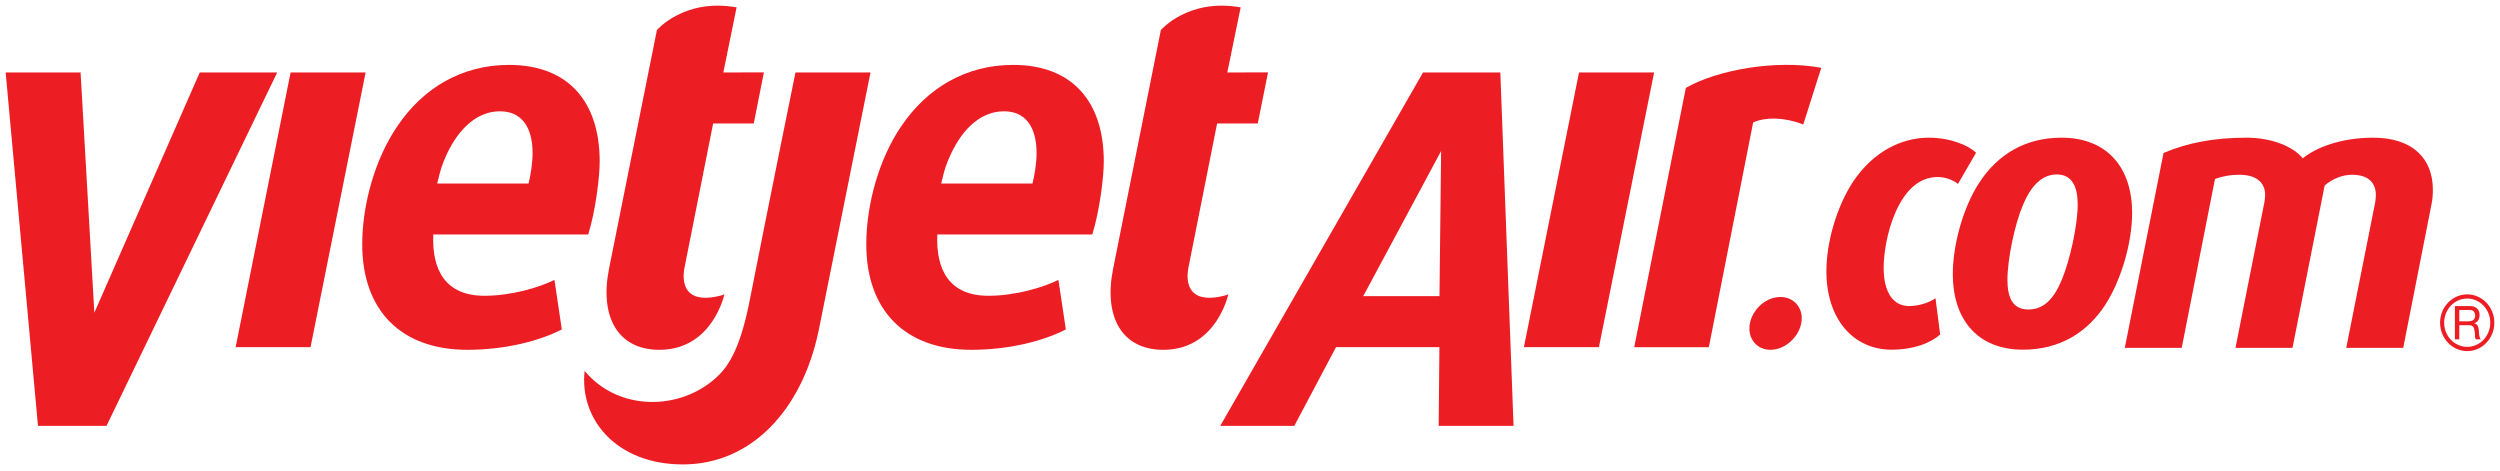
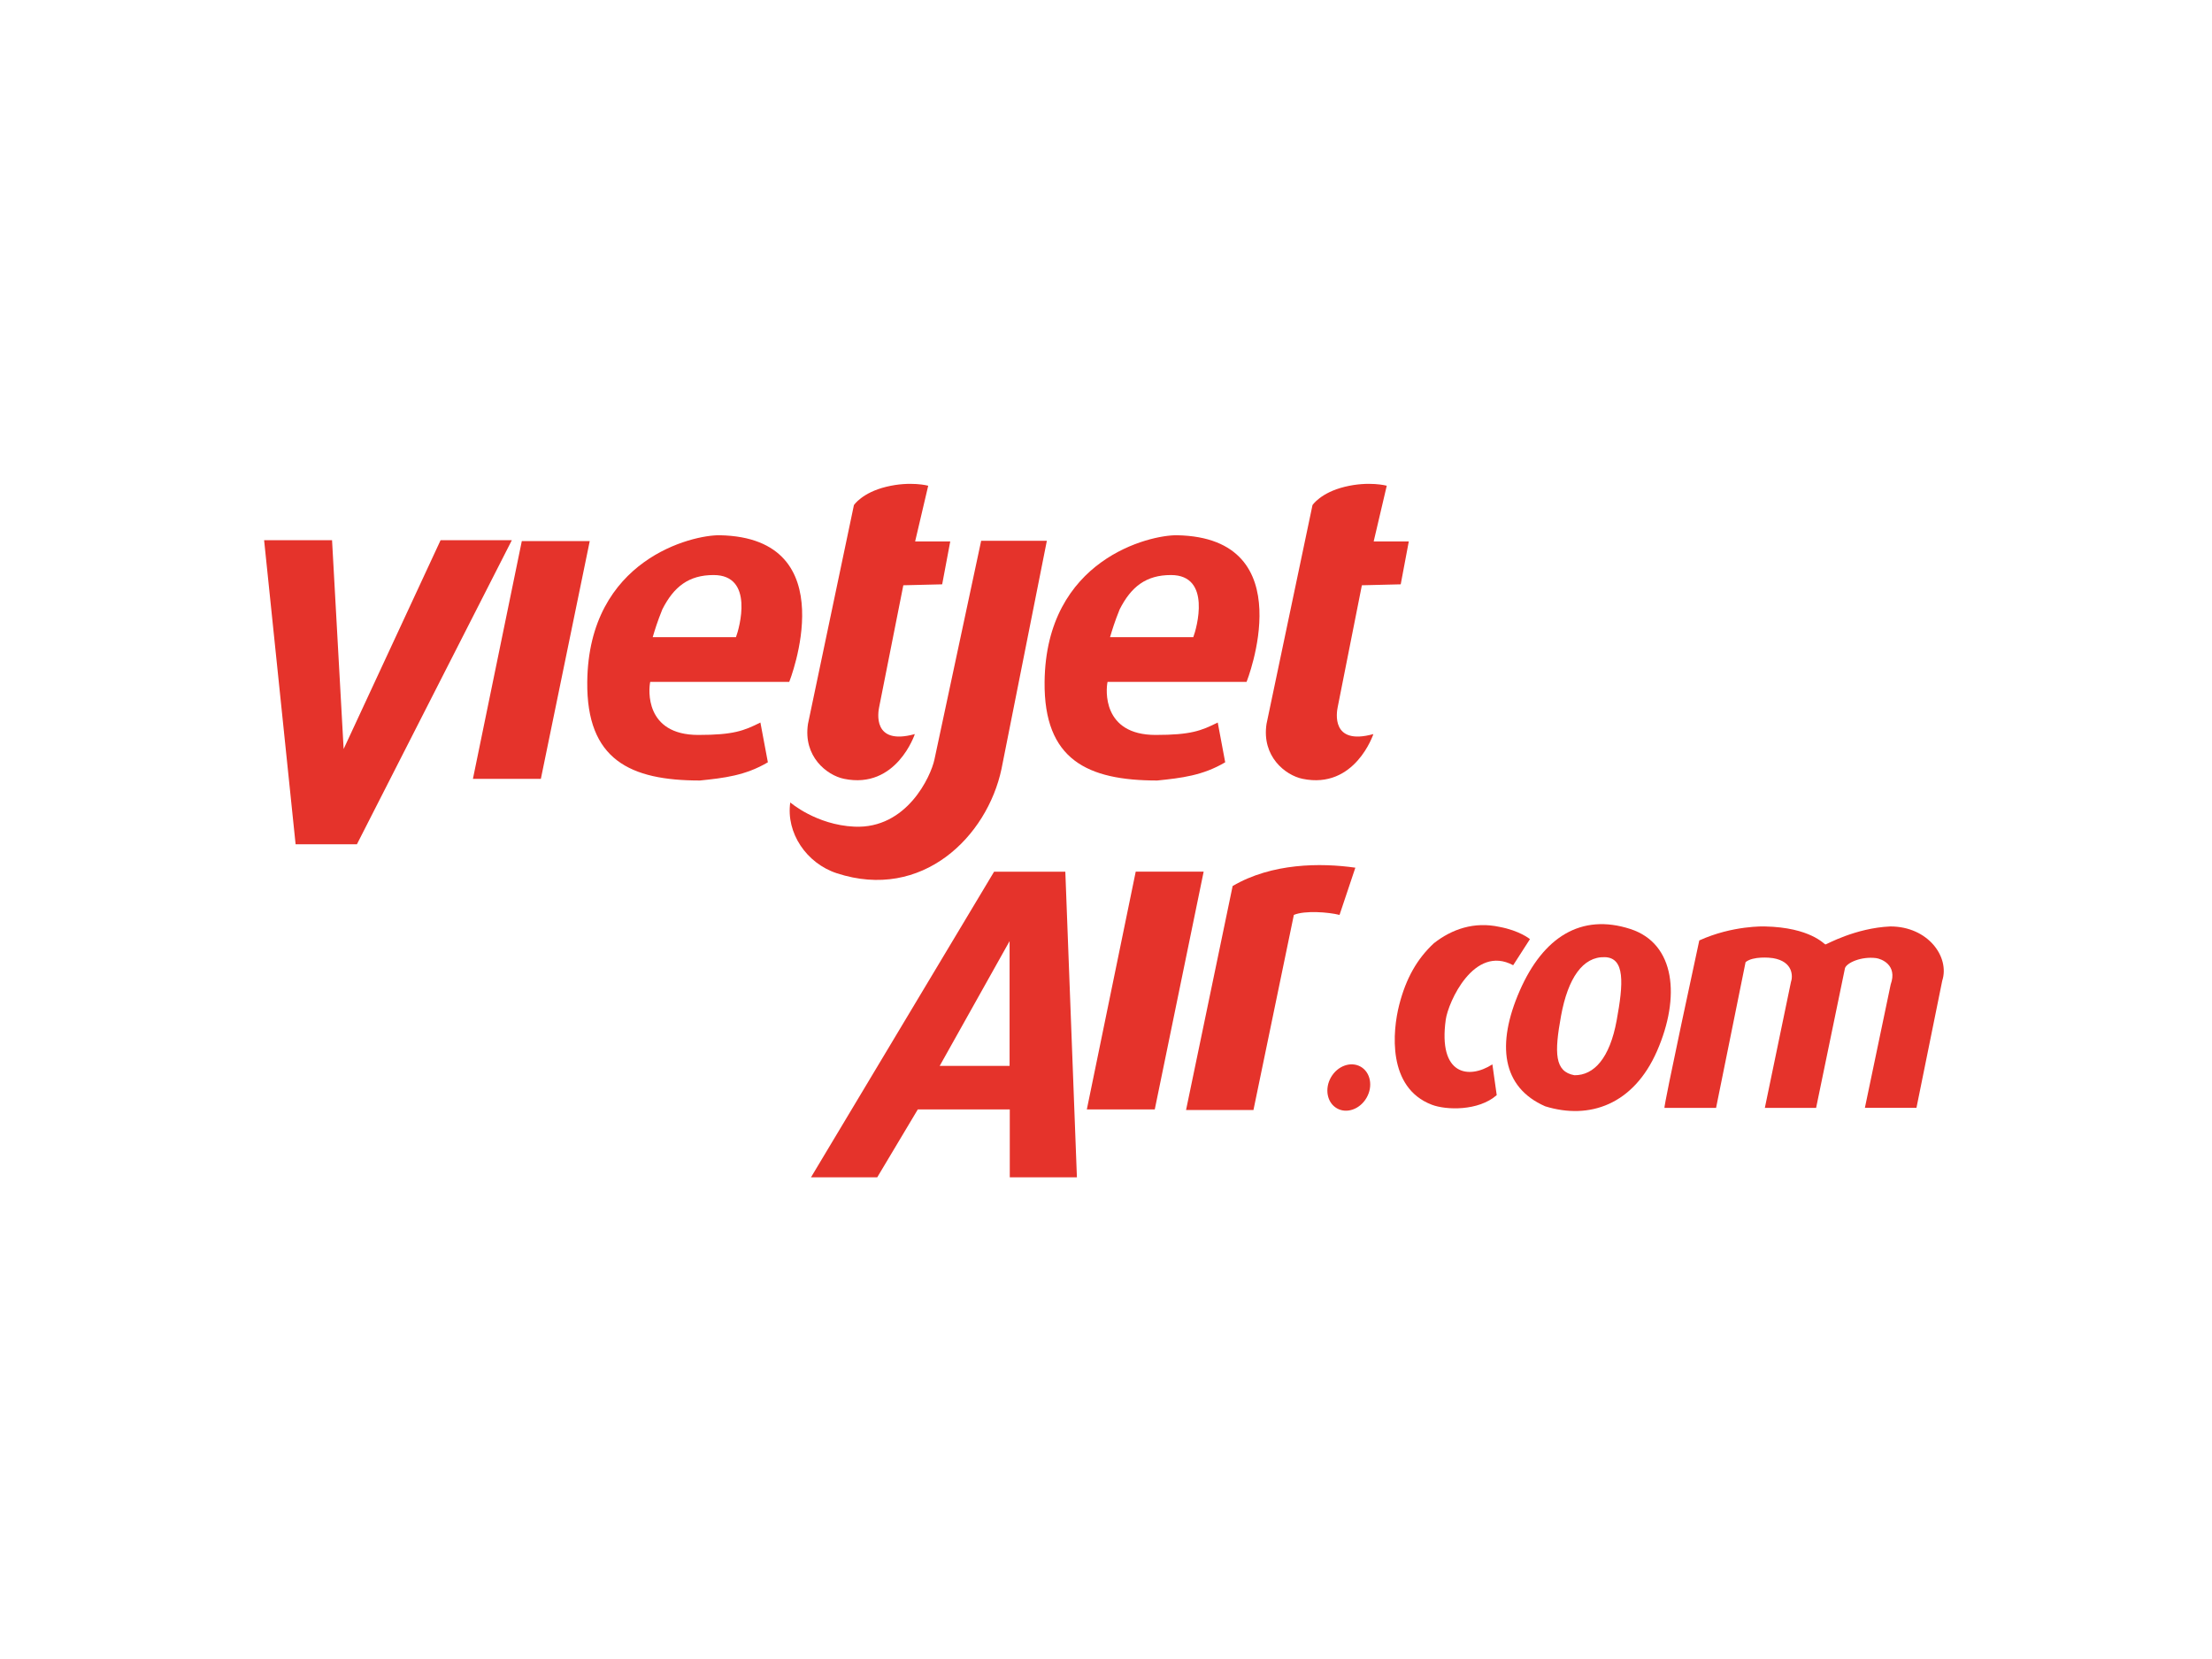
- <svg xmlns="http://www.w3.org/2000/svg" version="1.1" id="svg14477" viewBox="0 0 220.685 41.497" height="41.497" width="220.685">
-   <defs id="defs14479" />
-   <g transform="translate(-934.7929,-784.0175)" id="layer1">
-     <g style="fill:#ed1d24;fill-opacity:1" id="g16387" transform="translate(535.0161,-175.1601)">
-       <g style="fill:#ed1d24;fill-opacity:1" id="g15161" transform="matrix(1.25,0,0,-1.25,451.6999,979.8776)">
-         <path d="m 0,0 -10.942,0 c -0.104,-2.516 0.865,-4.327 3.614,-4.327 1.962,0 3.919,0.613 4.945,1.12 l 0.519,-3.496 c -1.513,-0.785 -3.923,-1.44 -6.668,-1.44 -4.68,0 -7.426,2.771 -7.426,7.453 0,2.844 0.923,6.086 2.51,8.382 1.784,2.632 4.498,4.285 7.864,4.285 4.097,0 6.395,-2.513 6.395,-6.828 C 0.811,4.064 0.521,1.668 0,0 m -6.234,8.7 c -1.542,0 -2.848,-1.116 -3.748,-3.013 -0.369,-0.833 -0.434,-1.06 -0.683,-2.086 l 6.453,0 c 0.148,0.57 0.285,1.505 0.285,2.119 0,1.944 -0.829,2.98 -2.307,2.98" style="fill:#ed1d24;fill-opacity:1;fill-rule:nonzero;stroke:none" id="path15163" />
+ <svg xmlns="http://www.w3.org/2000/svg" xmlns:xlink="http://www.w3.org/1999/xlink" version="1.1" id="Layer_1" x="0px" y="0px" viewBox="0 0 800 600" style="enable-background:new 0 0 800 600;" xml:space="preserve">
+   <style type="text/css">
+ 	.st0{fill:#E5332B;}
+ </style>
+   <g>
+     <defs>
+       <rect id="SVGID_1_" x="286.62" y="277.19" width="226.76" height="45.62" />
+     </defs>
+     <clipPath id="SVGID_2_">
+       <use xlink:href="#SVGID_1_" style="display:none;overflow:visible;" />
+     </clipPath>
+   </g>
+   <g>
+     <g>
+       <path class="st0" d="M95.52,195.38h24.57l4.19,75.51l35.06-75.51h25.77l-56.03,109.97h-22.17L95.52,195.38z" />
+     </g>
+     <g>
+       <path class="st0" d="M188.72,195.69h24.57l-17.68,85.99h-24.57L188.72,195.69z" />
+     </g>
+     <g>
+       <path class="st0" d="M410.75,315.24h24.57l-17.68,85.99h-24.57L410.75,315.24z" />
+     </g>
+     <g>
+       <path class="st0" d="M285.44,246.62h-50.28c-0.6,2.7-2.02,19.18,17.38,19.18c12.73,0,16.48-1.5,22.47-4.49l2.7,14.38    c-8.09,4.8-15.89,5.7-24.57,6.59c-25.24,0-41.05-7.49-40.75-35.66c0.46-44.43,38.14-53.22,47.94-53.04    C306.17,194.48,285.44,246.62,285.44,246.62z M266.17,230.44c1.2-3.15,6.72-22.47-8.09-22.47c-8.97,0-14.38,4.2-18.54,12.42    c-1.83,4.52-2.73,7.51-3.48,10.06H266.17z" />
+     </g>
+     <g>
+       <path class="st0" d="M450.84,246.62h-50.28c-0.6,2.7-2.02,19.18,17.38,19.18c12.72,0,16.48-1.5,22.47-4.49l2.7,14.38    c-8.09,4.8-15.88,5.7-24.57,6.59c-25.24,0-41.05-7.49-40.75-35.66c0.46-44.43,38.14-53.22,47.94-53.04    C471.57,194.48,450.84,246.62,450.84,246.62z M431.57,230.44c1.2-3.15,6.72-22.47-8.09-22.47c-8.97,0-14.38,4.2-18.54,12.42    c-1.83,4.52-2.73,7.51-3.48,10.06H431.57z" />
+     </g>
+     <g>
+       <path class="st0" d="M308.83,182.68c0,0,2.92-4.49,11.69-6.63c8.76-2.14,15.18-0.38,15.18-0.38l-4.73,20.15h12.7l-2.92,15.51    l-14.05,0.34l-8.76,44.16c-0.32,1.58-2.58,13.93,12.92,9.66c0,0-6.63,20.11-25.62,16.18c-6.22-1.29-14.83-8.09-13.02-19.88    L308.83,182.68z" />
+     </g>
+     <g>
+       <path class="st0" d="M474.68,182.68c0,0,2.92-4.49,11.68-6.63c8.77-2.14,15.18-0.38,15.18-0.38l-4.73,20.15h12.7l-2.92,15.51    l-14.05,0.34l-8.76,44.16c-0.32,1.58-2.58,13.93,12.92,9.66c0,0-6.63,20.11-25.62,16.18c-6.22-1.29-14.83-8.09-13.02-19.88    L474.68,182.68z" />
+     </g>
+     <g>
+       <path class="st0" d="M354.85,195.58h23.76l-16.4,82.5c-5.18,24.48-28.65,47.84-59.55,37.75c-11.01-3.6-18.43-14.61-16.85-25.62    c0,0,9.35,8.12,23.15,8.76c19.1,0.9,27.74-18.36,28.99-24.27L354.85,195.58z" />
+     </g>
+     <g>
+       <path class="st0" d="M365.2,401.23h-33.26l-14.68,24.57H293.3l66.22-110.53h25.77l4.19,110.53H365.2V401.23z M365.13,385.5v-45.13    l-25.28,45.13H365.13z" />
+     </g>
+     <g>
+       <path class="st0" d="M484.46,330.89c-3.93-1.01-12.58-1.68-16.52,0l-14.61,70.56h-24.38l16.85-81.01    c14.16-8.31,31.8-8.43,44.38-6.63L484.46,330.89z" />
+     </g>
+     <path class="st0" d="M494.25,397c-2.38,4.16-7.19,5.88-10.74,3.84c-3.57-2.04-4.52-7.06-2.15-11.21c2.38-4.16,7.19-5.87,10.76-3.84   C495.67,387.83,496.63,392.85,494.25,397z" />
+     <g>
+       <path class="st0" d="M539.74,384.94l1.57,11.12c-6.63,5.84-18.38,5.44-23.48,3.48c-16.18-6.18-14.2-26.67-11.8-36.07    c2.47-9.69,6.52-16.74,12.58-22.36c6.52-5.09,14.49-7.87,23.66-5.9c7.47,1.4,11.06,4.44,11.06,4.44l-6.07,9.44    c-14.16-7.64-23.51,13.4-24.38,19.66C520.07,388.87,531.2,390.44,539.74,384.94z" />
+     </g>
+     <g>
+       <g>
+         <path class="st0" d="M589.66,335.99c-17.78-5.77-31.52,2.87-40.03,22.32c-8.5,19.44-6.47,34.93,9.21,41.8     c15.96,4.94,31.94-0.55,40.45-20C607.79,360.66,605.95,341.28,589.66,335.99z M584.68,369.09c-2.49,13.55-8.15,19.86-15.28,19.78     c-7.14-1.3-7.3-7.98-4.82-21.52c2.49-13.56,7.85-21.43,15.83-21.18C587.72,346.4,587.17,355.55,584.68,369.09z" />
      </g>
-       <path id="path15167" style="fill:#ed1d24;fill-opacity:1;fill-rule:nonzero;stroke:none" d="m 409.179,996.77 -6.05,0 -2.853,-31.195 6.614,0 1.215,21.207 9.304,-21.207 6.836,0 -15.066,31.195 z" />
-       <g style="fill:#ed1d24;fill-opacity:1" id="g15177" transform="matrix(1.25,0,0,-1.25,466.314,970.0779)">
-         <path d="m 0,0 -2.869,0 -2.015,-10.151 c -0.063,-0.295 -0.392,-2.059 1.307,-2.15 0.48,-0.037 1.191,0.095 1.504,0.241 0,0 -0.83,-3.923 -4.592,-3.923 -2.91,0 -4.238,2.294 -3.556,5.726 l 3.382,16.853 c 0,0 1.912,2.263 5.627,1.604 C -1.855,5.016 -2.148,3.602 -2.148,3.602 L 0.716,3.609 0,0 Z" style="fill:#ed1d24;fill-opacity:1;fill-rule:nonzero;stroke:none" id="path15179" />
-       </g>
-       <g style="fill:#ed1d24;fill-opacity:1" id="g15181" transform="matrix(1.25,0,0,-1.25,510.8051,970.0779)">
-         <path d="m 0,0 -2.872,0 -2.019,-10.151 c -0.064,-0.295 -0.388,-2.059 1.313,-2.15 0.476,-0.037 1.187,0.095 1.499,0.241 0,0 -0.828,-3.923 -4.59,-3.923 -2.906,0 -4.234,2.294 -3.546,5.726 l 3.371,16.853 c 0,0 1.92,2.263 5.636,1.604 C -1.856,5.016 -2.152,3.602 -2.152,3.602 L 0.725,3.609 0,0 Z" style="fill:#ed1d24;fill-opacity:1;fill-rule:nonzero;stroke:none" id="path15183" />
-       </g>
-       <g style="fill:#ed1d24;fill-opacity:1" id="g15185" transform="matrix(1.25,0,0,-1.25,496.196,979.8776)">
-         <path d="m 0,0 -10.943,0 c -0.108,-2.516 0.861,-4.327 3.609,-4.327 1.955,0 3.916,0.613 4.943,1.12 l 0.525,-3.496 c -1.515,-0.785 -3.923,-1.44 -6.68,-1.44 -4.665,0 -7.413,2.771 -7.413,7.453 0,2.844 0.916,6.086 2.502,8.382 1.791,2.632 4.508,4.285 7.874,4.285 4.095,0 6.397,-2.513 6.397,-6.828 C 0.814,4.064 0.522,1.668 0,0 m -6.237,8.7 c -1.544,0 -2.856,-1.116 -3.746,-3.013 -0.381,-0.833 -0.441,-1.06 -0.685,-2.086 l 6.445,0 c 0.153,0.57 0.29,1.505 0.29,2.119 0,1.944 -0.825,2.98 -2.304,2.98" style="fill:#ed1d24;fill-opacity:1;fill-rule:nonzero;stroke:none" id="path15187" />
-       </g>
-       <g style="fill:#ed1d24;fill-opacity:1" id="g15189" transform="matrix(1.25,0,0,-1.25,558.9582,970.169)">
-         <path d="m 0,0 c -1.269,0.51 -2.653,0.547 -3.539,0.148 l -3.129,-15.872 -5.27,0 3.645,18.31 c 2.216,1.27 6.337,2.014 9.564,1.419 L 0,0 Z" style="fill:#ed1d24;fill-opacity:1;fill-rule:nonzero;stroke:none" id="path15191" />
-       </g>
-       <path id="path15195" style="fill:#ed1d24;fill-opacity:1;fill-rule:nonzero;stroke:none" d="m 526.774,996.77 0.066,-6.951 -9.126,0 -3.684,6.951 -6.537,0 17.9,-31.195 6.824,0 1.167,31.195 -6.61,0 z m 0.216,-24.261 -6.875,12.809 6.73,0 0.145,-12.809 z" />
-       <g style="fill:#ed1d24;fill-opacity:1" id="g15205" transform="matrix(1.25,0,0,-1.25,460.0595,1000.174)">
-         <path d="m 0,0 c -4.731,0 -7.321,3.23 -6.939,6.604 2.343,-2.838 6.701,-2.846 9.3,-0.464 0.959,0.864 1.744,2.259 2.39,5.608 1.119,5.712 3.198,15.931 3.198,15.931 l 5.299,0 L 9.579,9.409 C 8.368,3.71 4.735,0 0,0" style="fill:#ed1d24;fill-opacity:1;fill-rule:nonzero;stroke:none" id="path15207" />
-       </g>
-       <path id="path15211" style="fill:#ed1d24;fill-opacity:1;fill-rule:nonzero;stroke:none" d="m 427.19,989.818 -6.611,0 4.85,-24.242 6.622,0 -4.861,24.242 z" />
-       <path id="path15215" style="fill:#ed1d24;fill-opacity:1;fill-rule:nonzero;stroke:none" d="m 540.92,989.818 -6.622,0 4.865,-24.242 6.629,0 -4.871,24.242 z" />
-       <g style="fill:#ed1d24;fill-opacity:1" id="g15225" transform="matrix(1.25,0,0,-1.25,556.063,990.0564)">
-         <path d="M 0,0 C -0.878,0 -1.489,0.658 -1.489,1.499 -1.489,2.636 -0.45,3.73 0.7,3.73 1.576,3.73 2.209,3.089 2.209,2.229 2.209,1.096 1.14,0 0,0" style="fill:#ed1d24;fill-opacity:1;fill-rule:nonzero;stroke:none" id="path15227" />
-       </g>
-       <g style="fill:#ed1d24;fill-opacity:1" id="g15229" transform="matrix(1.25,0,0,-1.25,572.6149,975.4113)">
-         <path d="m 0,0 c -0.262,0.211 -0.798,0.486 -1.436,0.486 -1.051,0 -1.994,-0.619 -2.704,-1.939 -0.676,-1.205 -1.109,-3.077 -1.109,-4.467 0,-1.771 0.695,-2.707 1.796,-2.707 0.718,0 1.478,0.266 1.865,0.556 l 0.331,-2.564 c -0.661,-0.589 -1.84,-1.072 -3.433,-1.072 -2.681,0 -4.602,2.138 -4.602,5.542 0,2.117 0.772,4.662 1.921,6.376 1.382,2.032 3.329,3.053 5.321,3.053 1.561,0 2.874,-0.59 3.326,-1.067 L 0,0 Z" style="fill:#ed1d24;fill-opacity:1;fill-rule:nonzero;stroke:none" id="path15231" />
-       </g>
-       <g style="fill:#ed1d24;fill-opacity:1" id="g15233" transform="matrix(1.25,0,0,-1.25,585.6502,986.0347)">
-         <path d="m 0,0 c -1.276,-1.981 -3.227,-3.208 -5.833,-3.208 -3.268,0 -4.96,2.19 -4.96,5.328 0,2.115 0.742,4.743 1.864,6.458 1.303,2.012 3.273,3.185 5.802,3.185 3.279,0 4.998,-2.166 4.998,-5.305 C 1.871,4.339 1.097,1.719 0,0 m -3.455,9.167 c -1.072,0 -1.842,-0.861 -2.378,-2.143 -0.588,-1.37 -1.102,-3.827 -1.102,-5.305 0,-1.232 0.353,-2.09 1.483,-2.09 1.109,0 1.817,0.799 2.352,2.09 0.573,1.368 1.126,3.857 1.126,5.327 0,1.235 -0.383,2.121 -1.481,2.121" style="fill:#ed1d24;fill-opacity:1;fill-rule:nonzero;stroke:none" id="path15235" />
-       </g>
-       <g style="fill:#ed1d24;fill-opacity:1" id="g15237" transform="matrix(1.25,0,0,-1.25,614.4094,977.2389)">
-         <path d="m 0,0 -1.992,-10.115 -4.025,0 2.041,10.25 c 0.022,0.188 0.052,0.346 0.052,0.533 0,0.841 -0.496,1.44 -1.683,1.44 -0.722,0 -1.438,-0.324 -1.934,-0.762 l -2.27,-11.461 -4.027,0 2.042,10.281 c 0.024,0.185 0.053,0.341 0.053,0.502 0,0.897 -0.622,1.44 -1.833,1.44 -0.655,0 -1.196,-0.111 -1.71,-0.297 l -2.349,-11.926 -4.019,0 2.735,13.76 c 1.645,0.705 3.538,1.081 5.852,1.081 1.838,0 3.328,-0.648 3.98,-1.459 0.925,0.758 2.681,1.459 4.977,1.459 2.819,0 4.211,-1.51 4.211,-3.672 C 0.101,0.708 0.074,0.351 0,0" style="fill:#ed1d24;fill-opacity:1;fill-rule:nonzero;stroke:none" id="path15239" />
-       </g>
-       <g style="fill:#ed1d24;fill-opacity:1" id="g15241" transform="matrix(1.25,0,0,-1.25,618.7578,989.1168)">
-         <path d="M 0,0 C -0.034,0.036 -0.057,0.085 -0.07,0.132 -0.087,0.178 -0.099,0.239 -0.109,0.293 -0.118,0.349 -0.123,0.406 -0.123,0.464 -0.126,0.526 -0.127,0.574 -0.132,0.639 -0.136,0.697 -0.148,0.748 -0.16,0.806 -0.171,0.854 -0.191,0.904 -0.212,0.95 -0.239,0.99 -0.271,1.029 -0.313,1.061 -0.351,1.088 -0.404,1.11 -0.465,1.118 l -0.002,0 c 0.133,0.038 0.233,0.119 0.296,0.222 0.059,0.105 0.092,0.236 0.092,0.376 0,0.191 -0.063,0.344 -0.181,0.456 -0.12,0.111 -0.292,0.166 -0.508,0.166 l -1.055,0 0,-2.35 0.312,0 0,0.996 0.719,0 c 0.072,0 0.123,-0.013 0.169,-0.034 0.044,-0.028 0.077,-0.052 0.101,-0.089 0.028,-0.037 0.052,-0.081 0.059,-0.131 0.016,-0.054 0.027,-0.103 0.034,-0.162 0.01,-0.053 0.02,-0.111 0.02,-0.173 L -0.404,0.23 c 0.003,-0.052 0.004,-0.098 0.018,-0.136 0.005,-0.048 0.02,-0.077 0.05,-0.106 l 0.342,0 L 0,0 Z m -1.511,2.06 0.732,0 c 0.133,0 0.233,-0.04 0.292,-0.107 0.062,-0.076 0.096,-0.169 0.096,-0.287 0,-0.08 -0.013,-0.153 -0.041,-0.2 C -0.463,1.415 -0.499,1.37 -0.541,1.34 -0.588,1.312 -0.642,1.284 -0.703,1.278 -0.768,1.264 -0.831,1.261 -0.897,1.261 l -0.614,0 0,0.799 z" style="fill:#ed1d24;fill-opacity:1;fill-rule:nonzero;stroke:none" id="path15243" />
-       </g>
-       <g style="fill:#ed1d24;fill-opacity:1" id="g15245" transform="matrix(1.25,0,0,-1.25,617.5688,990.1714)">
-         <path d="m 0,0 c -1.057,0 -1.917,0.898 -1.917,2.007 0,1.104 0.86,2 1.917,2 1.056,0 1.914,-0.896 1.914,-2 C 1.914,0.898 1.056,0 0,0 m 0,3.713 c -0.902,0 -1.629,-0.768 -1.629,-1.706 0,-0.946 0.727,-1.706 1.629,-1.706 0.899,0 1.627,0.76 1.627,1.706 0,0.938 -0.728,1.706 -1.627,1.706" style="fill:#ed1d24;fill-opacity:1;fill-rule:nonzero;stroke:none" id="path15247" />
-       </g>
+     </g>
+     <g>
+       <path class="st0" d="M693.11,400.67h-18.65l9.33-44.61c2.58-7.19-3.52-9.32-5.28-9.55c-5.39-0.67-10.53,1.66-11.24,3.6    l-10.45,50.57h-18.54l9.44-45.51c0.71-1.94,0.9-7.42-6.52-8.65c-1.02-0.17-7.19-0.79-9.89,1.46l-10.67,52.7h-18.65    c-0.52,0,12.58-60.56,12.58-60.56c12.14-5.51,23.71-5.06,23.71-5.06c16.52,0.34,21.52,6.52,21.91,6.52    c0.39,0,10.79-5.96,23.48-6.52c13.6,0,21.57,11.01,18.76,19.66L693.11,400.67z" />
    </g>
  </g>
</svg>
